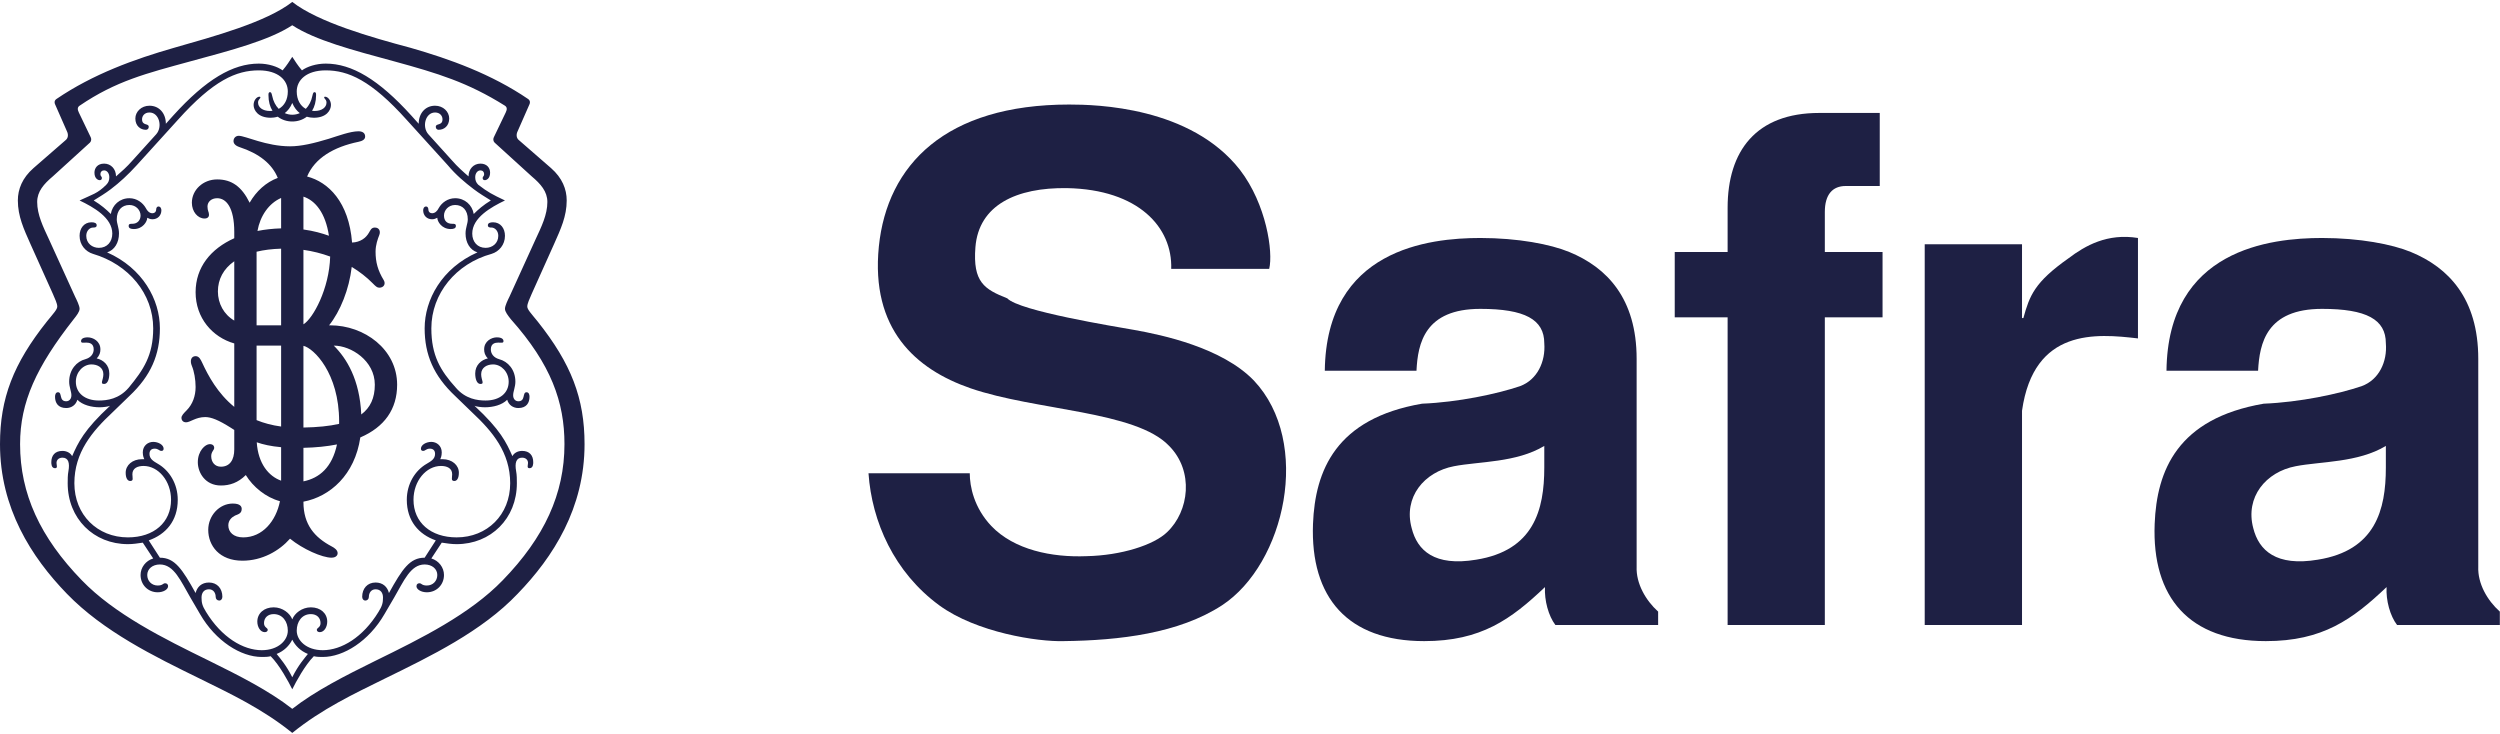
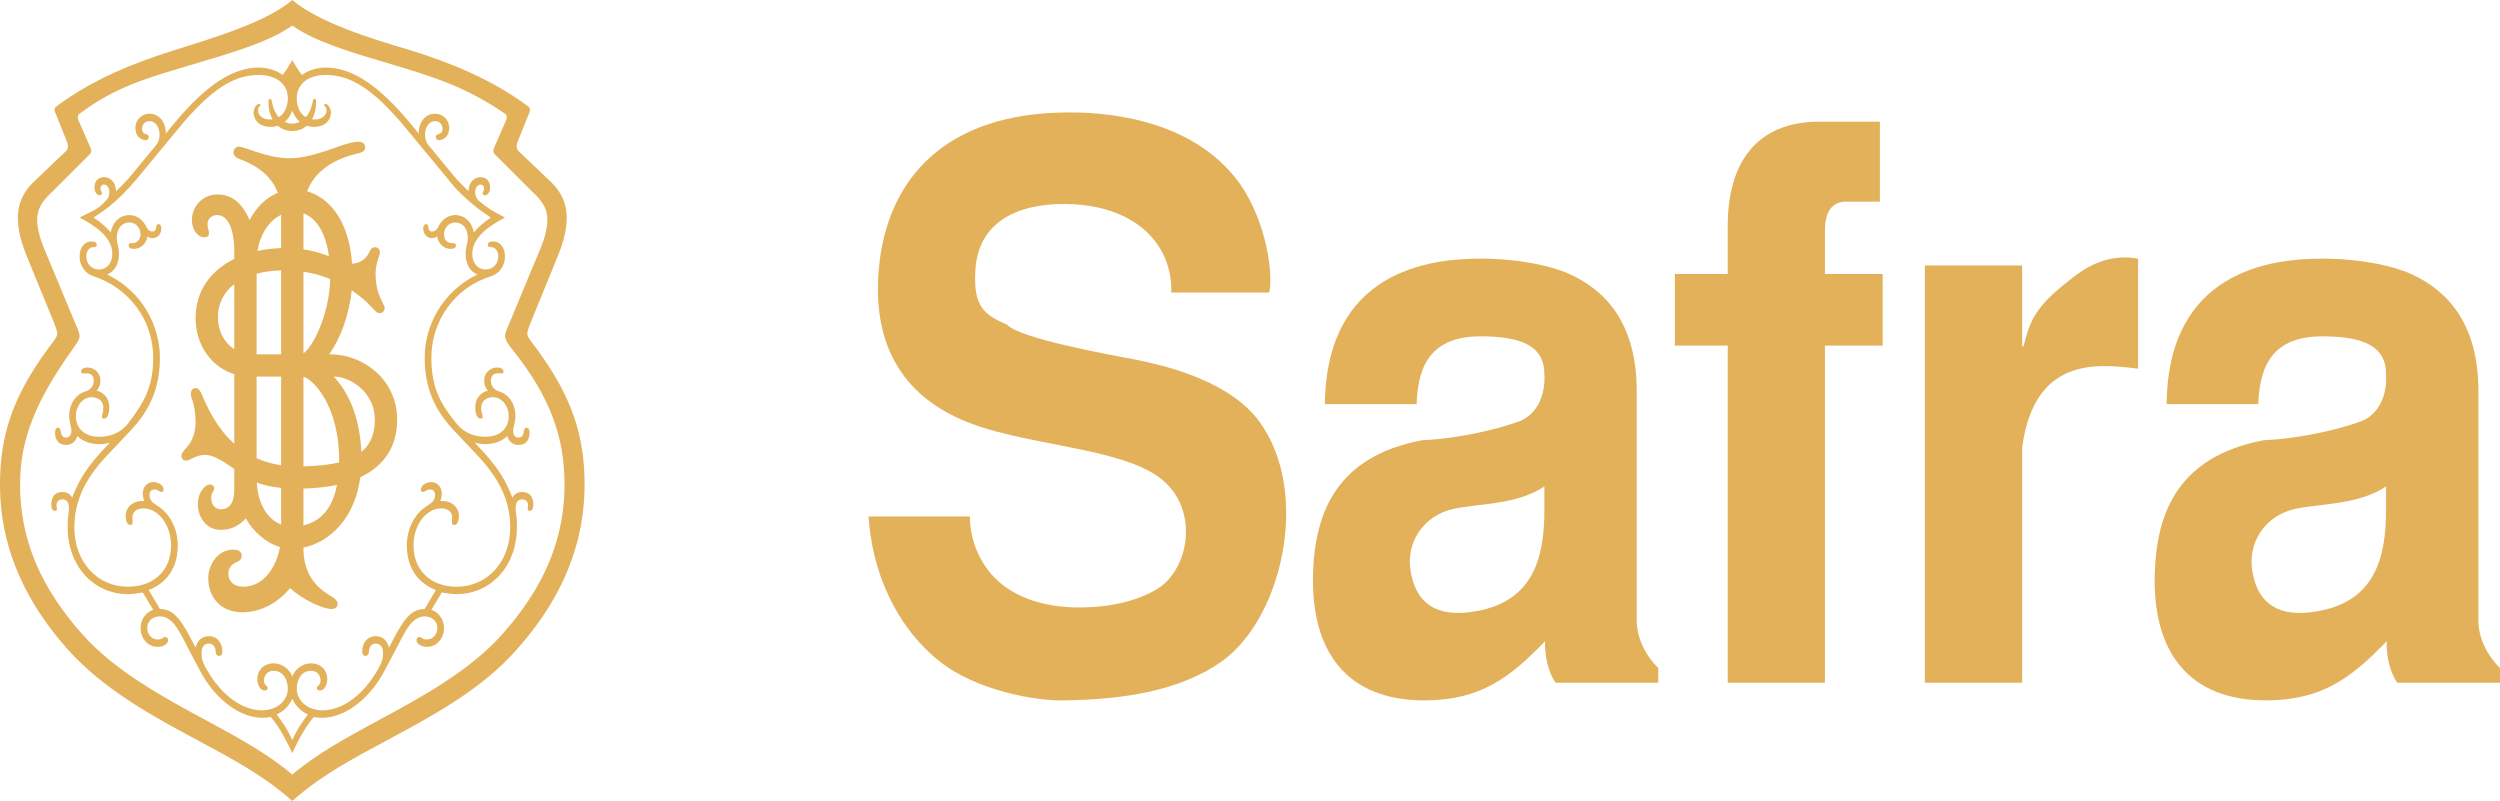
- <svg xmlns="http://www.w3.org/2000/svg" width="150px" height="44px" viewBox="0 0 150 44" version="1.1">
-   <g id="Desk" stroke="none" stroke-width="1" fill="none" fill-rule="evenodd">
-     <g id="Home-Safra" transform="translate(-130, -49)" fill="#1E2044">
-       <g id="01.HEADER">
-         <g id="HEADER" transform="translate(0, 45)">
-           <g id="LOGO" transform="translate(130, 4)">
-             <path d="M70.273,16.134 C70.354,13.643 68.316,11.37 64.02,11.287 C60.983,11.243 58.727,12.301 58.525,14.828 C58.359,16.937 59.067,17.356 60.437,17.901 C61.149,18.664 66.901,19.591 68.059,19.797 C69.729,20.095 73.32,20.852 75.231,22.831 C78.733,26.541 77.11,33.832 73.32,36.319 C70.728,38.004 67.191,38.426 63.815,38.467 C62.274,38.512 58.604,37.961 56.354,36.319 C53.647,34.335 52.311,31.301 52.11,28.397 L58.186,28.397 C58.186,29.195 58.44,30.46 59.478,31.559 C60.85,32.994 63.11,33.455 65.19,33.37 C67.276,33.328 69.23,32.699 70.023,31.932 C71.355,30.674 71.648,28.267 70.147,26.754 C68.143,24.646 62.148,24.646 58.233,23.297 C54.935,22.157 52.233,19.752 52.731,14.787 C53.231,9.895 56.727,6.272 64.15,6.272 C65.77,6.272 71.438,6.399 74.399,10.194 C75.983,12.255 76.399,15.121 76.152,16.134 L70.273,16.134 Z" id="Fill-1" />
-             <path d="M92.657,26.755 C90.989,27.764 88.745,27.683 87.24,27.973 C85.451,28.314 84.193,29.829 84.7,31.686 C85.034,33.03 86.069,34.001 88.572,33.581 C92.029,33.03 92.657,30.588 92.657,28.057 L92.657,26.755 Z M93.324,37.501 C92.908,36.954 92.657,36.026 92.699,35.225 C90.658,37.162 88.865,38.467 85.451,38.467 C80.863,38.467 78.613,35.858 78.78,31.432 C78.906,28.227 80.154,25.109 85.324,24.221 C87.487,24.135 89.819,23.635 91.199,23.171 C92.237,22.788 92.741,21.696 92.657,20.597 C92.657,19.167 91.486,18.532 88.82,18.532 C85.486,18.532 85.068,20.597 84.989,22.245 L79.488,22.245 C79.575,14.954 85.74,14.279 88.82,14.279 C91.074,14.279 93.031,14.654 94.159,15.121 C96.41,16.047 98.198,17.901 98.198,21.529 L98.198,34.001 C98.158,35.013 98.744,36.026 99.488,36.696 L99.488,37.501 L93.324,37.501 Z" id="Fill-3" />
-             <path d="M100.484,15.121 L103.657,15.121 L103.657,12.465 C103.657,9.055 105.367,6.777 109.156,6.777 L112.785,6.777 L112.785,11.16 L110.745,11.16 C109.953,11.16 109.49,11.669 109.49,12.717 L109.49,15.121 L112.953,15.121 L112.953,19.039 L109.49,19.039 L109.49,37.501 L103.657,37.501 L103.657,19.039 L100.484,19.039 L100.484,15.121 Z" id="Fill-5" />
-             <path d="M115.483,14.654 L121.321,14.654 L121.321,19.085 L121.402,19.085 C121.776,17.735 122.068,16.937 124.11,15.498 C125.111,14.738 126.446,13.98 128.278,14.279 L128.278,20.305 C125.781,20.012 122.027,19.675 121.321,24.646 L121.321,37.501 L115.483,37.501 L115.483,14.654 Z" id="Fill-7" />
-             <path d="M143.151,26.755 C141.484,27.764 139.234,27.683 137.741,27.973 C135.949,28.314 134.701,29.829 135.195,31.686 C135.53,33.03 136.576,34.001 139.069,33.581 C142.529,33.03 143.151,30.588 143.151,28.057 L143.151,26.755 Z M143.825,37.501 C143.405,36.954 143.151,36.026 143.195,35.225 C141.152,37.162 139.364,38.467 135.949,38.467 C131.361,38.467 129.106,35.858 129.28,31.432 C129.404,28.227 130.649,25.109 135.823,24.221 C137.989,24.135 140.323,23.635 141.695,23.171 C142.746,22.788 143.243,21.696 143.151,20.597 C143.151,19.167 141.988,18.532 139.322,18.532 C135.985,18.532 135.572,20.597 135.485,22.245 L129.989,22.245 C130.068,14.954 136.233,14.279 139.322,14.279 C141.572,14.279 143.53,14.654 144.657,15.121 C146.901,16.047 148.696,17.901 148.696,21.529 L148.696,34.001 C148.655,35.013 149.238,36.026 149.99,36.696 L149.99,37.501 L143.825,37.501 Z" id="Fill-9" />
-             <path d="M21.676,24.868 C21.582,22.772 20.799,21.502 20.026,20.737 L20.035,20.737 C21.061,20.737 22.489,21.639 22.489,23.083 C22.489,23.88 22.22,24.461 21.676,24.868 L21.676,24.868 Z M18.206,28.882 L18.206,26.87 C18.947,26.853 19.619,26.785 20.219,26.666 C19.929,28.035 19.174,28.684 18.206,28.882 L18.206,28.882 Z M15.405,26.537 C15.783,26.67 16.253,26.777 16.867,26.832 L16.867,28.84 C16.128,28.577 15.489,27.827 15.405,26.537 L15.405,26.537 Z M15.395,20.737 L16.867,20.737 L16.867,25.592 C16.318,25.519 15.829,25.385 15.395,25.208 L15.395,20.737 Z M13.074,17.488 C13.074,16.76 13.405,16.13 14.056,15.675 L14.056,19.234 C13.433,18.873 13.074,18.211 13.074,17.488 L13.074,17.488 Z M16.867,11.878 L16.867,13.702 C16.374,13.716 15.898,13.769 15.448,13.858 C15.61,12.951 16.131,12.198 16.867,11.878 L16.867,11.878 Z M19.736,14.145 C19.325,14 18.826,13.853 18.206,13.769 L18.206,11.798 C18.923,12.034 19.529,12.775 19.736,14.145 L19.736,14.145 Z M18.206,19.459 L18.206,14.991 C18.765,15.069 19.303,15.207 19.81,15.393 C19.758,17.324 18.782,19.115 18.206,19.459 L18.206,19.459 Z M15.395,15.103 C15.826,14.999 16.317,14.935 16.867,14.92 L16.867,19.519 L15.395,19.519 L15.395,15.103 Z M20.346,25.432 C19.757,25.567 19.044,25.637 18.206,25.652 L18.206,20.749 C18.818,20.891 20.348,22.379 20.348,25.294 C20.348,25.341 20.347,25.386 20.346,25.432 L20.346,25.432 Z M19.812,19.519 L19.745,19.519 C20.415,18.683 20.949,17.359 21.104,16.014 C21.575,16.299 21.997,16.629 22.356,16.992 C22.534,17.172 22.623,17.262 22.757,17.262 C23.025,17.262 23.159,17.037 23.025,16.811 C22.668,16.225 22.534,15.728 22.534,15.097 C22.534,14.69 22.668,14.33 22.757,14.104 C22.846,13.878 22.757,13.653 22.489,13.653 C22.266,13.653 22.222,13.833 22.132,13.969 C21.961,14.272 21.625,14.533 21.124,14.553 C20.932,12.115 19.699,10.921 18.427,10.591 C18.884,9.492 20.015,8.818 21.508,8.509 C21.731,8.464 21.909,8.373 21.909,8.193 C21.909,7.967 21.731,7.877 21.508,7.877 C21.017,7.877 20.303,8.148 19.723,8.328 C18.83,8.599 18.072,8.779 17.402,8.779 C15.975,8.779 14.725,8.148 14.324,8.148 C14.145,8.148 14.011,8.283 14.011,8.464 C14.011,8.599 14.101,8.734 14.368,8.825 C15.554,9.214 16.326,9.836 16.666,10.674 C15.962,10.935 15.377,11.468 14.978,12.163 C14.503,11.195 13.901,10.765 13.03,10.765 C12.182,10.765 11.512,11.396 11.512,12.164 C11.512,12.705 11.869,13.111 12.271,13.111 C12.449,13.111 12.539,13.021 12.539,12.886 C12.539,12.705 12.449,12.66 12.449,12.389 C12.449,12.119 12.673,11.893 13.03,11.893 C13.565,11.893 14.056,12.434 14.056,13.923 L14.056,14.294 C12.652,14.923 11.736,16.031 11.736,17.533 C11.736,19.077 12.742,20.231 14.056,20.606 L14.056,24.413 C13.055,23.598 12.494,22.545 12.137,21.775 C12.048,21.594 11.959,21.369 11.736,21.369 C11.468,21.369 11.379,21.639 11.512,21.955 C11.646,22.271 11.736,22.767 11.736,23.219 C11.736,23.76 11.557,24.257 11.2,24.618 C11.022,24.798 10.888,24.933 10.888,25.069 C10.888,25.249 11.022,25.34 11.155,25.34 C11.423,25.34 11.736,25.024 12.316,25.024 C12.673,25.024 13.119,25.204 13.833,25.655 C13.908,25.7 13.981,25.748 14.056,25.797 L14.056,26.332 L14.056,26.964 C14.056,27.596 13.788,28.002 13.253,28.002 C12.896,28.002 12.673,27.731 12.673,27.37 C12.673,27.099 12.851,27.009 12.851,26.874 C12.851,26.738 12.762,26.648 12.583,26.648 C12.316,26.648 11.869,27.054 11.869,27.731 C11.869,28.363 12.316,29.13 13.253,29.13 C13.783,29.13 14.282,28.967 14.748,28.503 C15.181,29.209 15.939,29.84 16.797,30.072 C16.562,31.264 15.749,32.243 14.591,32.243 C14.011,32.243 13.699,31.927 13.699,31.521 C13.699,31.205 13.922,31.025 14.101,30.935 C14.324,30.844 14.502,30.799 14.502,30.529 C14.502,30.393 14.413,30.213 13.967,30.213 C13.163,30.213 12.494,30.935 12.494,31.792 C12.494,32.74 13.163,33.642 14.547,33.642 C15.726,33.642 16.752,33.057 17.401,32.32 C18.164,32.944 19.327,33.462 19.901,33.462 C20.08,33.462 20.258,33.371 20.258,33.191 C20.258,33.01 20.08,32.875 19.901,32.785 C18.875,32.243 18.206,31.476 18.206,30.123 L18.206,30.1 C19.799,29.8 21.289,28.494 21.619,26.246 C23.069,25.623 23.828,24.549 23.828,23.083 C23.828,20.963 21.865,19.519 19.812,19.519 L19.812,19.519 Z M27.398,32.243 C25.836,32.243 24.81,31.341 24.81,29.987 C24.81,28.859 25.568,27.957 26.461,27.957 C26.818,27.957 27.13,28.092 27.13,28.453 C27.13,28.679 27.041,28.859 27.264,28.859 C27.398,28.859 27.532,28.724 27.532,28.363 C27.532,27.912 27.13,27.551 26.55,27.551 L26.416,27.551 C26.505,27.37 26.505,27.189 26.505,27.144 C26.505,26.738 26.193,26.513 25.881,26.513 C25.568,26.513 25.256,26.693 25.256,26.919 C25.256,27.009 25.301,27.054 25.39,27.054 C25.524,27.054 25.568,26.919 25.791,26.919 C25.97,26.919 26.104,27.009 26.104,27.235 C26.104,27.551 25.836,27.686 25.613,27.821 C24.899,28.227 24.408,29.04 24.408,29.987 C24.408,31.251 25.122,32.063 26.148,32.424 L25.479,33.462 C24.587,33.462 24.14,34.138 23.337,35.582 C23.248,35.221 22.98,34.951 22.534,34.951 C22.043,34.951 21.731,35.312 21.731,35.808 C21.731,35.943 21.82,36.034 21.909,36.034 C22.043,36.034 22.132,35.943 22.132,35.808 C22.132,35.582 22.266,35.357 22.534,35.357 C22.846,35.357 22.98,35.582 22.98,35.853 C22.98,36.169 22.936,36.349 22.712,36.71 C21.775,38.245 20.481,39.012 19.366,39.012 C18.384,39.012 17.804,38.425 17.804,37.839 C17.804,37.297 18.117,36.846 18.652,36.846 C19.009,36.846 19.232,37.071 19.232,37.387 C19.232,37.658 19.009,37.658 19.009,37.793 C19.009,37.884 19.098,37.929 19.187,37.929 C19.455,37.929 19.634,37.613 19.634,37.297 C19.634,36.801 19.232,36.44 18.652,36.44 C18.117,36.44 17.67,36.801 17.536,37.162 C17.402,36.801 16.956,36.44 16.421,36.44 C15.841,36.44 15.439,36.801 15.439,37.297 C15.439,37.613 15.618,37.929 15.885,37.929 C15.975,37.929 16.064,37.884 16.064,37.793 C16.064,37.658 15.841,37.658 15.841,37.387 C15.841,37.071 16.064,36.846 16.421,36.846 C16.956,36.846 17.269,37.297 17.269,37.839 C17.269,38.425 16.689,39.012 15.707,39.012 C14.591,39.012 13.297,38.245 12.36,36.71 C12.137,36.349 12.092,36.169 12.092,35.853 C12.092,35.582 12.226,35.357 12.539,35.357 C12.807,35.357 12.94,35.582 12.94,35.808 C12.94,35.943 13.03,36.034 13.163,36.034 C13.253,36.034 13.342,35.943 13.342,35.808 C13.342,35.312 13.03,34.951 12.539,34.951 C12.092,34.951 11.825,35.221 11.736,35.582 C10.932,34.138 10.486,33.462 9.594,33.462 L8.924,32.424 C9.951,32.063 10.665,31.251 10.665,29.987 C10.665,29.04 10.174,28.227 9.46,27.821 C9.237,27.686 8.969,27.551 8.969,27.235 C8.969,27.009 9.103,26.919 9.281,26.919 C9.504,26.919 9.549,27.054 9.683,27.054 C9.772,27.054 9.817,27.009 9.817,26.919 C9.817,26.693 9.504,26.513 9.192,26.513 C8.88,26.513 8.567,26.738 8.567,27.144 C8.567,27.189 8.567,27.37 8.657,27.551 L8.523,27.551 C7.943,27.551 7.541,27.912 7.541,28.363 C7.541,28.724 7.675,28.859 7.809,28.859 C8.032,28.859 7.943,28.679 7.943,28.453 C7.943,28.092 8.255,27.957 8.612,27.957 C9.504,27.957 10.263,28.859 10.263,29.987 C10.263,31.341 9.237,32.243 7.675,32.243 C5.845,32.243 4.462,30.89 4.462,28.994 C4.462,27.144 5.533,25.881 6.738,24.753 L7.764,23.76 C9.058,22.542 9.594,21.278 9.594,19.699 C9.594,17.984 8.567,16.089 6.426,15.142 C6.872,15.006 7.139,14.555 7.139,14.014 C7.139,13.653 7.006,13.427 7.006,13.156 C7.006,12.615 7.318,12.299 7.764,12.299 C8.166,12.299 8.434,12.615 8.434,12.931 C8.434,13.201 8.255,13.427 7.943,13.427 C7.809,13.427 7.72,13.427 7.72,13.562 C7.72,13.698 7.853,13.743 8.032,13.743 C8.567,13.743 8.835,13.292 8.835,13.066 C8.924,13.111 9.014,13.156 9.147,13.156 C9.46,13.156 9.683,12.931 9.683,12.615 C9.683,12.525 9.638,12.389 9.504,12.389 C9.415,12.389 9.371,12.479 9.371,12.57 C9.371,12.705 9.281,12.795 9.147,12.795 C8.969,12.795 8.835,12.66 8.746,12.479 C8.567,12.164 8.21,11.893 7.764,11.893 C7.184,11.893 6.738,12.299 6.649,12.84 C6.381,12.57 6.069,12.299 5.622,12.028 C5.979,11.803 6.292,11.622 6.649,11.351 C7.184,10.945 7.675,10.494 8.21,9.907 L10.665,7.2 C12.807,4.809 14.19,4.222 15.528,4.222 C16.689,4.222 17.269,4.809 17.269,5.485 C17.269,5.982 17.058,6.35 16.723,6.532 C16.534,6.337 16.394,6.071 16.332,5.756 C16.287,5.531 16.242,5.531 16.198,5.531 C16.108,5.531 16.108,5.621 16.108,5.711 C16.108,6.097 16.199,6.408 16.349,6.649 C16.3,6.655 16.249,6.659 16.198,6.659 C15.751,6.659 15.484,6.433 15.484,6.162 C15.484,6.117 15.484,6.027 15.573,5.937 C15.662,5.846 15.618,5.801 15.573,5.801 C15.395,5.801 15.216,6.027 15.216,6.298 C15.216,6.614 15.484,7.065 16.242,7.065 C16.355,7.065 16.504,7.05 16.664,7.002 C16.916,7.196 17.226,7.29 17.536,7.29 C17.847,7.29 18.157,7.196 18.409,7.002 C18.569,7.05 18.718,7.065 18.83,7.065 C19.589,7.065 19.857,6.614 19.857,6.298 C19.857,6.027 19.678,5.801 19.5,5.801 C19.455,5.801 19.41,5.846 19.5,5.937 C19.589,6.027 19.589,6.117 19.589,6.162 C19.589,6.433 19.321,6.659 18.875,6.659 C18.823,6.659 18.773,6.655 18.724,6.649 C18.873,6.408 18.964,6.097 18.964,5.711 C18.964,5.621 18.964,5.531 18.875,5.531 C18.83,5.531 18.786,5.531 18.741,5.756 C18.679,6.071 18.539,6.337 18.349,6.532 C18.015,6.35 17.804,5.982 17.804,5.485 C17.804,4.809 18.384,4.222 19.544,4.222 C20.883,4.222 22.266,4.809 24.408,7.2 L26.862,9.907 C27.353,10.494 27.889,10.945 28.424,11.351 C28.781,11.622 29.093,11.803 29.45,12.028 C29.004,12.299 28.692,12.57 28.424,12.84 C28.335,12.299 27.889,11.893 27.309,11.893 C26.862,11.893 26.505,12.164 26.327,12.479 C26.238,12.66 26.104,12.795 25.925,12.795 C25.791,12.795 25.702,12.705 25.702,12.57 C25.702,12.479 25.658,12.389 25.568,12.389 C25.434,12.389 25.39,12.525 25.39,12.615 C25.39,12.931 25.613,13.156 25.925,13.156 C26.059,13.156 26.148,13.111 26.238,13.066 C26.238,13.292 26.505,13.743 27.041,13.743 C27.219,13.743 27.353,13.698 27.353,13.562 C27.353,13.427 27.264,13.427 27.13,13.427 C26.818,13.427 26.639,13.247 26.639,12.931 C26.639,12.615 26.907,12.299 27.309,12.299 C27.755,12.299 28.067,12.615 28.067,13.156 C28.067,13.427 27.933,13.653 27.933,14.014 C27.933,14.555 28.201,15.006 28.647,15.142 C26.505,16.089 25.479,17.984 25.479,19.699 C25.479,21.278 26.015,22.542 27.309,23.76 L28.335,24.753 C29.54,25.881 30.611,27.144 30.611,28.994 C30.611,30.89 29.227,32.243 27.398,32.243 L27.398,32.243 Z M17.536,40.636 C17.179,39.914 16.778,39.463 16.599,39.237 C17.046,39.057 17.358,38.741 17.536,38.38 C17.715,38.741 18.027,39.057 18.473,39.237 C18.295,39.463 17.893,39.914 17.536,40.636 L17.536,40.636 Z M17.988,6.787 C17.848,6.85 17.695,6.884 17.536,6.884 C17.377,6.884 17.225,6.85 17.085,6.787 C17.259,6.654 17.421,6.459 17.536,6.177 C17.652,6.459 17.813,6.654 17.988,6.787 L17.988,6.787 Z M31.325,27.054 C31.057,27.054 30.834,27.189 30.744,27.37 C30.387,26.558 30.03,25.791 28.469,24.347 C28.558,24.392 28.87,24.437 29.093,24.437 C29.584,24.437 30.12,24.302 30.432,23.986 C30.521,24.302 30.789,24.482 31.101,24.482 C31.592,24.482 31.771,24.166 31.771,23.805 C31.771,23.67 31.726,23.535 31.592,23.535 C31.325,23.535 31.548,24.076 31.101,24.076 C30.923,24.076 30.789,23.941 30.789,23.715 C30.789,23.489 30.923,23.219 30.923,22.903 C30.923,22.181 30.477,21.684 29.941,21.549 C29.629,21.459 29.45,21.233 29.45,20.963 C29.45,20.602 29.718,20.556 29.897,20.556 C30.075,20.556 30.209,20.602 30.209,20.466 C30.209,20.331 30.075,20.241 29.807,20.241 C29.495,20.241 29.049,20.466 29.049,20.963 C29.049,21.143 29.093,21.324 29.272,21.504 C28.87,21.594 28.513,21.91 28.513,22.407 C28.513,22.722 28.603,23.038 28.826,23.038 C29.093,23.038 28.87,22.813 28.87,22.452 C28.87,22.046 29.227,21.865 29.584,21.865 C30.075,21.865 30.521,22.316 30.521,22.903 C30.521,23.58 29.986,24.031 29.138,24.031 C28.647,24.031 27.933,23.941 27.353,23.264 C26.416,22.226 25.881,21.324 25.881,19.699 C25.881,17.624 27.353,15.819 29.495,15.232 C29.941,15.097 30.298,14.69 30.298,14.149 C30.298,13.698 30.03,13.337 29.584,13.337 C29.406,13.337 29.272,13.382 29.272,13.517 C29.272,13.653 29.406,13.653 29.495,13.653 C29.674,13.653 29.897,13.833 29.897,14.149 C29.897,14.6 29.54,14.871 29.138,14.871 C28.647,14.871 28.335,14.51 28.335,14.014 C28.335,13.066 29.45,12.434 30.298,12.028 C29.54,11.667 29.272,11.532 28.692,11.081 C28.558,10.945 28.513,10.81 28.513,10.629 C28.513,10.404 28.647,10.223 28.826,10.223 C28.96,10.223 29.049,10.314 29.049,10.449 C29.049,10.584 28.96,10.584 28.96,10.675 C28.96,10.765 29.004,10.81 29.093,10.81 C29.183,10.81 29.406,10.72 29.406,10.359 C29.406,10.088 29.227,9.817 28.826,9.817 C28.424,9.817 28.112,10.133 28.112,10.584 C27.799,10.314 27.442,9.998 27.13,9.637 L25.702,8.057 C25.301,7.606 25.524,6.749 26.104,6.749 C26.416,6.749 26.55,6.974 26.55,7.155 C26.55,7.561 26.148,7.381 26.148,7.606 C26.148,7.696 26.193,7.787 26.327,7.787 C26.639,7.787 26.952,7.561 26.952,7.11 C26.952,6.704 26.595,6.343 26.104,6.343 C25.524,6.343 25.122,6.794 25.122,7.426 L24.676,6.929 C22.712,4.763 21.106,3.816 19.544,3.816 C18.964,3.816 18.429,3.996 18.117,4.222 C17.849,3.906 17.715,3.681 17.536,3.41 C17.358,3.681 17.224,3.906 16.956,4.222 C16.644,3.996 16.108,3.816 15.528,3.816 C13.967,3.816 12.36,4.763 10.397,6.929 L9.951,7.426 C9.951,6.794 9.549,6.343 8.969,6.343 C8.478,6.343 8.121,6.704 8.121,7.11 C8.121,7.561 8.434,7.787 8.746,7.787 C8.88,7.787 8.924,7.696 8.924,7.606 C8.924,7.381 8.523,7.561 8.523,7.155 C8.523,6.974 8.657,6.749 8.969,6.749 C9.549,6.749 9.772,7.606 9.371,8.057 L7.943,9.637 C7.63,9.998 7.273,10.314 6.961,10.584 C6.961,10.133 6.649,9.817 6.247,9.817 C5.845,9.817 5.667,10.088 5.667,10.359 C5.667,10.72 5.89,10.81 5.979,10.81 C6.069,10.81 6.113,10.765 6.113,10.675 C6.113,10.584 6.024,10.584 6.024,10.449 C6.024,10.314 6.113,10.223 6.247,10.223 C6.426,10.223 6.559,10.404 6.559,10.629 C6.559,10.81 6.515,10.945 6.381,11.081 C5.845,11.622 5.533,11.667 4.775,12.028 C5.622,12.434 6.738,13.066 6.738,14.014 C6.738,14.51 6.426,14.871 5.935,14.871 C5.533,14.871 5.176,14.6 5.176,14.149 C5.176,13.833 5.399,13.653 5.578,13.653 C5.667,13.653 5.801,13.653 5.801,13.517 C5.801,13.382 5.667,13.337 5.488,13.337 C5.042,13.337 4.775,13.698 4.775,14.149 C4.775,14.69 5.131,15.097 5.578,15.232 C7.72,15.864 9.192,17.624 9.192,19.699 C9.192,21.324 8.612,22.181 7.72,23.264 C7.139,23.941 6.426,24.031 5.935,24.031 C5.087,24.031 4.551,23.58 4.551,22.903 C4.551,22.316 4.998,21.865 5.488,21.865 C5.845,21.865 6.202,22.046 6.202,22.452 C6.202,22.813 5.979,23.038 6.247,23.038 C6.47,23.038 6.559,22.722 6.559,22.407 C6.559,21.91 6.202,21.594 5.801,21.504 C5.979,21.324 6.024,21.143 6.024,20.963 C6.024,20.466 5.578,20.241 5.265,20.241 C4.998,20.241 4.864,20.331 4.864,20.466 C4.864,20.602 4.998,20.556 5.176,20.556 C5.355,20.556 5.622,20.602 5.622,20.963 C5.622,21.233 5.444,21.459 5.131,21.549 C4.596,21.684 4.15,22.181 4.15,22.903 C4.15,23.219 4.284,23.489 4.284,23.715 C4.284,23.941 4.15,24.076 3.971,24.076 C3.525,24.076 3.748,23.535 3.481,23.535 C3.347,23.535 3.302,23.67 3.302,23.805 C3.302,24.166 3.481,24.482 3.971,24.482 C4.284,24.482 4.551,24.302 4.641,23.986 C4.953,24.302 5.488,24.437 5.979,24.437 C6.202,24.437 6.515,24.392 6.604,24.347 C5.042,25.791 4.685,26.558 4.328,27.37 C4.239,27.189 4.016,27.054 3.748,27.054 C3.302,27.054 3.079,27.325 3.079,27.731 C3.079,27.821 3.079,28.092 3.302,28.092 C3.481,28.092 3.391,27.912 3.391,27.776 C3.391,27.596 3.525,27.46 3.748,27.46 C4.105,27.46 4.194,27.776 4.105,28.272 C4.061,28.498 4.061,28.769 4.061,28.994 C4.061,31.115 5.622,32.649 7.675,32.649 C7.987,32.649 8.255,32.604 8.567,32.559 L9.192,33.507 C8.746,33.642 8.434,34.048 8.434,34.499 C8.434,35.086 8.88,35.537 9.46,35.537 C9.817,35.537 10.085,35.357 10.085,35.176 C10.085,35.041 9.995,34.996 9.906,34.996 C9.772,34.996 9.772,35.131 9.46,35.131 C9.103,35.131 8.835,34.86 8.835,34.499 C8.835,34.138 9.147,33.868 9.594,33.868 C10.441,33.868 10.843,34.86 11.423,35.853 L12.003,36.846 C12.94,38.47 14.457,39.418 15.707,39.418 C15.885,39.418 16.064,39.418 16.242,39.373 C16.778,39.914 17.313,40.907 17.536,41.358 C17.759,40.907 18.295,39.914 18.83,39.373 C19.009,39.418 19.187,39.418 19.366,39.418 C20.615,39.418 22.132,38.47 23.069,36.846 L23.65,35.853 C24.23,34.86 24.631,33.868 25.479,33.868 C25.925,33.868 26.238,34.138 26.238,34.499 C26.238,34.86 25.97,35.131 25.613,35.131 C25.301,35.131 25.301,34.996 25.167,34.996 C25.077,34.996 24.988,35.041 24.988,35.176 C24.988,35.357 25.256,35.537 25.613,35.537 C26.193,35.537 26.639,35.086 26.639,34.499 C26.639,34.048 26.327,33.642 25.881,33.507 L26.505,32.559 C26.818,32.604 27.085,32.649 27.398,32.649 C29.45,32.649 31.012,31.115 31.012,28.994 C31.012,28.769 31.012,28.498 30.968,28.272 C30.878,27.776 30.968,27.46 31.325,27.46 C31.548,27.46 31.681,27.596 31.681,27.776 C31.681,27.912 31.592,28.092 31.771,28.092 C31.994,28.092 31.994,27.821 31.994,27.731 C31.994,27.325 31.771,27.054 31.325,27.054 L31.325,27.054 Z M30.164,34.815 C28.201,36.846 25.301,38.29 22.534,39.643 C20.705,40.546 18.92,41.448 17.536,42.531 C16.153,41.448 14.368,40.546 12.539,39.643 C9.772,38.29 6.872,36.846 4.908,34.815 C2.41,32.243 1.205,29.626 1.205,26.648 C1.205,24.121 2.187,22 4.418,19.158 C4.596,18.932 4.775,18.707 4.775,18.526 C4.775,18.345 4.596,17.984 4.507,17.804 L2.945,14.375 C2.588,13.607 2.231,12.886 2.231,12.119 C2.231,11.487 2.633,11.036 3.168,10.584 L5.399,8.554 C5.488,8.464 5.488,8.328 5.444,8.238 L4.73,6.749 C4.641,6.568 4.641,6.433 4.775,6.343 C6.961,4.854 8.791,4.402 11.423,3.681 C13.922,3.004 16.153,2.417 17.536,1.515 C18.92,2.417 21.151,3.004 23.65,3.681 C26.282,4.402 28.067,4.944 30.298,6.343 C30.432,6.433 30.432,6.568 30.343,6.749 L29.629,8.238 C29.584,8.328 29.584,8.464 29.674,8.554 L31.905,10.584 C32.44,11.036 32.842,11.487 32.842,12.119 C32.842,12.886 32.485,13.607 32.128,14.375 L30.566,17.804 C30.477,17.984 30.298,18.345 30.298,18.526 C30.298,18.707 30.477,18.932 30.655,19.158 C33.065,21.865 33.868,24.121 33.868,26.648 C33.868,29.626 32.663,32.243 30.164,34.815 L30.164,34.815 Z M32.262,19.293 C31.86,18.797 31.637,18.571 31.637,18.391 C31.637,18.21 31.771,17.939 31.905,17.624 L33.243,14.645 C33.645,13.743 34.002,12.976 34.002,12.028 C34.002,11.351 33.734,10.675 33.065,10.088 L31.146,8.418 C30.968,8.283 30.968,8.057 31.057,7.877 L31.771,6.253 C31.815,6.162 31.815,6.027 31.681,5.937 C29.495,4.448 26.996,3.545 24.631,2.868 C22.266,2.237 19.098,1.334 17.536,0.116 C15.975,1.334 12.807,2.191 10.441,2.868 C8.077,3.545 5.578,4.448 3.391,5.937 C3.257,6.027 3.257,6.162 3.302,6.253 L4.016,7.877 C4.105,8.057 4.105,8.283 3.927,8.418 L2.008,10.088 C1.339,10.675 1.071,11.351 1.071,12.028 C1.071,12.976 1.428,13.743 1.829,14.645 L3.168,17.624 C3.302,17.939 3.436,18.21 3.436,18.391 C3.436,18.571 3.213,18.797 2.811,19.293 C0.803,21.82 -4.58015267e-05,23.895 -4.58015267e-05,26.648 C-4.58015267e-05,30.483 1.874,33.417 4.016,35.628 C6.202,37.884 9.237,39.373 12.003,40.726 C13.833,41.629 15.751,42.531 17.536,43.975 C19.321,42.531 21.24,41.629 23.069,40.726 C25.836,39.373 28.915,37.884 31.057,35.628 C33.199,33.417 35.073,30.483 35.073,26.648 C35.073,23.895 34.27,21.82 32.262,19.293 L32.262,19.293 Z" id="Fill-12" />
-           </g>
-         </g>
-       </g>
-     </g>
-   </g>
+ <svg xmlns="http://www.w3.org/2000/svg" width="103" height="33" viewBox="0 0 103 33" fill="none">
+   <path fill-rule="evenodd" clip-rule="evenodd" d="M48.257 12.052C48.313 10.178 46.913 8.468 43.963 8.405C41.877 8.372 40.328 9.168 40.19 11.07C40.076 12.656 40.562 12.971 41.503 13.381C41.992 13.956 45.942 14.654 46.737 14.808C47.884 15.033 50.35 15.602 51.662 17.091C54.067 19.882 52.952 25.369 50.35 27.24C48.57 28.508 46.141 28.825 43.823 28.856C42.764 28.89 40.244 28.475 38.699 27.24C36.84 25.747 35.923 23.464 35.784 21.279H39.957C39.957 21.88 40.131 22.831 40.844 23.658C41.786 24.738 43.338 25.084 44.767 25.02C46.199 24.989 47.541 24.516 48.085 23.939C49.001 22.992 49.202 21.181 48.171 20.043C46.795 18.457 42.678 18.457 39.989 17.442C37.725 16.584 35.869 14.774 36.211 11.039C36.554 7.358 38.955 4.632 44.053 4.632C45.165 4.632 49.057 4.728 51.091 7.583C52.179 9.134 52.464 11.29 52.294 12.052H48.257Z" fill="#E3B15A" />
+   <path fill-rule="evenodd" clip-rule="evenodd" d="M63.628 20.043C62.483 20.803 60.942 20.742 59.908 20.96C58.68 21.216 57.816 22.356 58.164 23.754C58.394 24.765 59.104 25.496 60.824 25.179C63.198 24.765 63.628 22.927 63.628 21.023V20.043ZM64.087 28.129C63.801 27.717 63.628 27.019 63.657 26.416C62.256 27.873 61.025 28.856 58.68 28.856C55.529 28.856 53.984 26.893 54.099 23.562C54.185 21.151 55.043 18.805 58.593 18.137C60.078 18.072 61.68 17.696 62.627 17.347C63.34 17.059 63.686 16.237 63.628 15.41C63.628 14.334 62.825 13.857 60.994 13.857C58.704 13.857 58.417 15.41 58.363 16.65H54.585C54.645 11.164 58.878 10.656 60.994 10.656C62.541 10.656 63.885 10.938 64.66 11.29C66.206 11.987 67.433 13.381 67.433 16.111V25.496C67.406 26.256 67.808 27.019 68.32 27.523V28.129H64.087Z" fill="#E3B15A" />
+   <path fill-rule="evenodd" clip-rule="evenodd" d="M69.004 11.29H71.183V9.291C71.183 6.726 72.356 5.012 74.959 5.012H77.451V8.309H76.05C75.506 8.309 75.188 8.693 75.188 9.481V11.29H77.566V14.238H75.188V28.129H71.183V14.238H69.004V11.29Z" fill="#E3B15A" />
+   <path fill-rule="evenodd" clip-rule="evenodd" d="M79.304 10.938H83.312V14.272H83.368C83.625 13.257 83.826 12.656 85.228 11.574C85.915 11.002 86.832 10.432 88.09 10.656V15.191C86.376 14.97 83.797 14.716 83.312 18.457V28.129H79.304V10.938Z" fill="#E3B15A" />
+   <path fill-rule="evenodd" clip-rule="evenodd" d="M98.304 20.043C97.159 20.803 95.613 20.742 94.588 20.96C93.357 21.216 92.501 22.356 92.84 23.754C93.07 24.765 93.788 25.496 95.5 25.179C97.876 24.765 98.304 22.927 98.304 21.023V20.043ZM98.766 28.129C98.478 27.717 98.304 27.019 98.333 26.416C96.93 27.873 95.703 28.856 93.357 28.856C90.207 28.856 88.659 26.893 88.778 23.562C88.863 21.151 89.718 18.805 93.271 18.137C94.758 18.072 96.362 17.696 97.304 17.347C98.025 17.059 98.366 16.237 98.304 15.41C98.304 14.334 97.505 13.857 95.674 13.857C93.382 13.857 93.099 15.41 93.039 16.65H89.265C89.319 11.164 93.552 10.656 95.674 10.656C97.219 10.656 98.563 10.938 99.338 11.29C100.879 11.987 102.111 13.381 102.111 16.111V25.496C102.083 26.256 102.483 27.019 103 27.523V28.129H98.766Z" fill="#E3B15A" />
+   <path fill-rule="evenodd" clip-rule="evenodd" d="M14.886 18.623C14.821 17.047 14.283 16.091 13.752 15.515H13.758C14.463 15.515 15.444 16.195 15.444 17.281C15.444 17.881 15.259 18.318 14.886 18.623ZM12.502 21.643V20.13C13.011 20.117 13.472 20.066 13.885 19.977C13.686 21.006 13.167 21.495 12.502 21.643ZM10.579 19.88C10.838 19.979 11.161 20.06 11.583 20.102V21.612C11.075 21.414 10.637 20.85 10.579 19.88ZM10.572 15.515H11.583V19.169C11.206 19.113 10.87 19.013 10.572 18.879V15.515ZM8.978 13.071C8.978 12.523 9.206 12.049 9.652 11.707V14.385C9.224 14.113 8.978 13.615 8.978 13.071ZM11.583 8.85V10.222C11.244 10.233 10.917 10.272 10.609 10.34C10.72 9.657 11.077 9.091 11.583 8.85ZM13.553 10.556C13.271 10.447 12.928 10.336 12.502 10.273V8.79C12.995 8.968 13.411 9.525 13.553 10.556ZM12.502 14.554V11.192C12.886 11.251 13.256 11.354 13.604 11.494C13.568 12.947 12.898 14.295 12.502 14.554ZM10.572 11.277C10.868 11.198 11.205 11.15 11.583 11.139V14.599H10.572V11.277ZM13.972 19.048C13.567 19.15 13.078 19.202 12.502 19.213V15.525C12.922 15.631 13.973 16.751 13.973 18.944C13.973 18.979 13.973 19.014 13.972 19.048ZM13.605 14.599H13.559C14.019 13.97 14.386 12.974 14.493 11.962C14.816 12.177 15.106 12.425 15.352 12.697C15.474 12.833 15.536 12.901 15.628 12.901C15.811 12.901 15.903 12.732 15.811 12.562C15.566 12.12 15.474 11.747 15.474 11.272C15.474 10.966 15.566 10.694 15.628 10.525C15.689 10.355 15.628 10.185 15.444 10.185C15.29 10.185 15.26 10.321 15.199 10.423C15.081 10.651 14.85 10.847 14.506 10.863C14.374 9.028 13.527 8.13 12.654 7.882C12.968 7.055 13.744 6.547 14.77 6.315C14.923 6.281 15.045 6.213 15.045 6.077C15.045 5.907 14.923 5.84 14.77 5.84C14.433 5.84 13.942 6.043 13.544 6.179C12.931 6.383 12.41 6.519 11.95 6.519C10.97 6.519 10.112 6.043 9.836 6.043C9.714 6.043 9.622 6.145 9.622 6.281C9.622 6.383 9.683 6.485 9.867 6.553C10.681 6.845 11.211 7.313 11.445 7.944C10.961 8.141 10.56 8.541 10.285 9.064C9.959 8.336 9.546 8.012 8.948 8.012C8.365 8.012 7.906 8.488 7.906 9.065C7.906 9.472 8.151 9.778 8.427 9.778C8.549 9.778 8.61 9.71 8.61 9.608C8.61 9.472 8.549 9.438 8.549 9.235C8.549 9.031 8.702 8.861 8.948 8.861C9.315 8.861 9.652 9.269 9.652 10.389V10.668C8.688 11.141 8.059 11.974 8.059 13.105C8.059 14.266 8.75 15.135 9.652 15.417V18.281C8.965 17.668 8.58 16.876 8.335 16.296C8.273 16.16 8.212 15.991 8.059 15.991C7.875 15.991 7.814 16.195 7.906 16.432C7.998 16.67 8.059 17.043 8.059 17.383C8.059 17.79 7.936 18.164 7.691 18.435C7.569 18.571 7.477 18.673 7.477 18.775C7.477 18.91 7.569 18.978 7.661 18.978C7.844 18.978 8.059 18.741 8.457 18.741C8.702 18.741 9.009 18.877 9.499 19.216C9.551 19.25 9.601 19.285 9.652 19.323V19.725V20.201C9.652 20.676 9.469 20.982 9.101 20.982C8.856 20.982 8.702 20.778 8.702 20.506C8.702 20.302 8.825 20.235 8.825 20.133C8.825 20.031 8.764 19.963 8.641 19.963C8.457 19.963 8.151 20.268 8.151 20.778C8.151 21.253 8.457 21.83 9.101 21.83C9.465 21.83 9.807 21.708 10.128 21.358C10.425 21.89 10.945 22.364 11.535 22.539C11.373 23.436 10.815 24.173 10.02 24.173C9.622 24.173 9.407 23.935 9.407 23.63C9.407 23.392 9.56 23.256 9.683 23.188C9.836 23.12 9.959 23.086 9.959 22.883C9.959 22.781 9.897 22.645 9.591 22.645C9.039 22.645 8.58 23.188 8.58 23.833C8.58 24.546 9.039 25.225 9.989 25.225C10.799 25.225 11.504 24.785 11.949 24.231C12.473 24.7 13.272 25.09 13.666 25.09C13.789 25.09 13.912 25.022 13.912 24.886C13.912 24.75 13.789 24.648 13.666 24.58C12.962 24.173 12.502 23.596 12.502 22.577V22.56C13.596 22.334 14.62 21.352 14.846 19.66C15.841 19.192 16.363 18.384 16.363 17.281C16.363 15.685 15.015 14.599 13.605 14.599ZM18.814 24.173C17.742 24.173 17.037 23.494 17.037 22.475C17.037 21.627 17.558 20.948 18.171 20.948C18.416 20.948 18.631 21.049 18.631 21.321C18.631 21.491 18.569 21.627 18.722 21.627C18.814 21.627 18.906 21.525 18.906 21.253C18.906 20.914 18.631 20.642 18.232 20.642H18.14C18.201 20.506 18.201 20.37 18.201 20.336C18.201 20.031 17.987 19.861 17.773 19.861C17.558 19.861 17.343 19.997 17.343 20.167C17.343 20.235 17.374 20.268 17.436 20.268C17.527 20.268 17.558 20.167 17.711 20.167C17.834 20.167 17.926 20.235 17.926 20.404C17.926 20.642 17.742 20.744 17.589 20.846C17.099 21.151 16.761 21.762 16.761 22.475C16.761 23.426 17.252 24.037 17.956 24.309L17.497 25.09C16.884 25.09 16.578 25.599 16.026 26.685C15.965 26.413 15.781 26.21 15.474 26.21C15.137 26.21 14.923 26.482 14.923 26.855C14.923 26.957 14.984 27.025 15.045 27.025C15.137 27.025 15.199 26.957 15.199 26.855C15.199 26.685 15.29 26.515 15.474 26.515C15.689 26.515 15.781 26.685 15.781 26.889C15.781 27.127 15.75 27.262 15.597 27.534C14.954 28.688 14.065 29.265 13.299 29.265C12.625 29.265 12.226 28.824 12.226 28.383C12.226 27.975 12.441 27.636 12.809 27.636C13.054 27.636 13.207 27.805 13.207 28.043C13.207 28.247 13.054 28.247 13.054 28.349C13.054 28.417 13.115 28.451 13.176 28.451C13.36 28.451 13.483 28.213 13.483 27.975C13.483 27.602 13.207 27.33 12.809 27.33C12.441 27.33 12.134 27.602 12.042 27.873C11.95 27.602 11.644 27.33 11.276 27.33C10.878 27.33 10.602 27.602 10.602 27.975C10.602 28.213 10.725 28.451 10.909 28.451C10.97 28.451 11.031 28.417 11.031 28.349C11.031 28.247 10.878 28.247 10.878 28.043C10.878 27.805 11.031 27.636 11.276 27.636C11.644 27.636 11.859 27.975 11.859 28.383C11.859 28.824 11.46 29.265 10.786 29.265C10.02 29.265 9.131 28.688 8.488 27.534C8.335 27.262 8.304 27.127 8.304 26.889C8.304 26.685 8.396 26.515 8.61 26.515C8.794 26.515 8.886 26.685 8.886 26.855C8.886 26.957 8.948 27.025 9.039 27.025C9.101 27.025 9.162 26.957 9.162 26.855C9.162 26.482 8.948 26.21 8.61 26.21C8.304 26.21 8.12 26.413 8.059 26.685C7.507 25.599 7.201 25.09 6.588 25.09L6.128 24.309C6.833 24.037 7.324 23.426 7.324 22.475C7.324 21.762 6.986 21.151 6.496 20.846C6.343 20.744 6.159 20.642 6.159 20.404C6.159 20.235 6.251 20.167 6.374 20.167C6.527 20.167 6.557 20.268 6.649 20.268C6.711 20.268 6.741 20.235 6.741 20.167C6.741 19.997 6.527 19.861 6.312 19.861C6.098 19.861 5.883 20.031 5.883 20.336C5.883 20.37 5.883 20.506 5.945 20.642H5.853C5.454 20.642 5.179 20.914 5.179 21.253C5.179 21.525 5.27 21.627 5.362 21.627C5.516 21.627 5.454 21.491 5.454 21.321C5.454 21.049 5.669 20.948 5.914 20.948C6.527 20.948 7.048 21.627 7.048 22.475C7.048 23.494 6.343 24.173 5.27 24.173C4.014 24.173 3.064 23.154 3.064 21.728C3.064 20.336 3.8 19.386 4.627 18.537L5.332 17.79C6.22 16.873 6.588 15.923 6.588 14.735C6.588 13.444 5.883 12.018 4.413 11.306C4.719 11.204 4.903 10.864 4.903 10.457C4.903 10.185 4.811 10.015 4.811 9.812C4.811 9.404 5.025 9.167 5.332 9.167C5.608 9.167 5.791 9.404 5.791 9.642C5.791 9.846 5.669 10.015 5.454 10.015C5.362 10.015 5.301 10.015 5.301 10.117C5.301 10.219 5.393 10.253 5.516 10.253C5.883 10.253 6.067 9.914 6.067 9.744C6.128 9.778 6.19 9.812 6.282 9.812C6.496 9.812 6.649 9.642 6.649 9.404C6.649 9.336 6.619 9.235 6.527 9.235C6.466 9.235 6.435 9.302 6.435 9.37C6.435 9.472 6.374 9.54 6.282 9.54C6.159 9.54 6.067 9.438 6.006 9.302C5.883 9.065 5.638 8.861 5.332 8.861C4.933 8.861 4.627 9.167 4.566 9.574C4.382 9.37 4.167 9.167 3.861 8.963C4.106 8.793 4.321 8.657 4.566 8.454C4.933 8.148 5.27 7.809 5.638 7.367L7.324 5.33C8.794 3.531 9.744 3.089 10.664 3.089C11.46 3.089 11.859 3.531 11.859 4.04C11.859 4.413 11.714 4.69 11.484 4.827C11.354 4.681 11.258 4.481 11.215 4.244C11.184 4.074 11.154 4.074 11.123 4.074C11.062 4.074 11.062 4.142 11.062 4.21C11.062 4.5 11.124 4.734 11.227 4.916C11.193 4.92 11.159 4.923 11.123 4.923C10.817 4.923 10.633 4.753 10.633 4.549C10.633 4.515 10.633 4.447 10.694 4.38C10.755 4.312 10.725 4.278 10.694 4.278C10.572 4.278 10.449 4.447 10.449 4.651C10.449 4.889 10.633 5.228 11.154 5.228C11.231 5.228 11.333 5.218 11.444 5.181C11.616 5.327 11.829 5.398 12.042 5.398C12.255 5.398 12.469 5.327 12.641 5.181C12.751 5.218 12.854 5.228 12.931 5.228C13.452 5.228 13.636 4.889 13.636 4.651C13.636 4.447 13.513 4.278 13.391 4.278C13.36 4.278 13.329 4.312 13.391 4.38C13.452 4.447 13.452 4.515 13.452 4.549C13.452 4.753 13.268 4.923 12.962 4.923C12.926 4.923 12.892 4.92 12.858 4.916C12.96 4.734 13.023 4.5 13.023 4.21C13.023 4.142 13.023 4.074 12.962 4.074C12.931 4.074 12.9 4.074 12.87 4.244C12.827 4.481 12.731 4.681 12.601 4.827C12.371 4.69 12.226 4.413 12.226 4.04C12.226 3.531 12.625 3.089 13.421 3.089C14.341 3.089 15.29 3.531 16.761 5.33L18.447 7.367C18.784 7.809 19.151 8.148 19.519 8.454C19.764 8.657 19.979 8.793 20.224 8.963C19.918 9.167 19.703 9.37 19.519 9.574C19.458 9.167 19.151 8.861 18.753 8.861C18.447 8.861 18.201 9.065 18.079 9.302C18.018 9.438 17.926 9.54 17.803 9.54C17.711 9.54 17.65 9.472 17.65 9.37C17.65 9.302 17.619 9.235 17.558 9.235C17.466 9.235 17.436 9.336 17.436 9.404C17.436 9.642 17.589 9.812 17.803 9.812C17.895 9.812 17.956 9.778 18.018 9.744C18.018 9.914 18.201 10.253 18.569 10.253C18.692 10.253 18.784 10.219 18.784 10.117C18.784 10.015 18.722 10.015 18.631 10.015C18.416 10.015 18.294 9.88 18.294 9.642C18.294 9.404 18.477 9.167 18.753 9.167C19.059 9.167 19.274 9.404 19.274 9.812C19.274 10.015 19.182 10.185 19.182 10.457C19.182 10.864 19.366 11.204 19.672 11.306C18.201 12.018 17.497 13.444 17.497 14.735C17.497 15.923 17.864 16.873 18.753 17.79L19.458 18.537C20.285 19.386 21.021 20.336 21.021 21.728C21.021 23.154 20.071 24.173 18.814 24.173ZM12.042 30.488C11.797 29.944 11.522 29.605 11.399 29.435C11.705 29.299 11.92 29.062 12.042 28.79C12.165 29.062 12.38 29.299 12.686 29.435C12.563 29.605 12.288 29.944 12.042 30.488ZM12.352 5.019C12.256 5.067 12.152 5.093 12.042 5.093C11.933 5.093 11.829 5.067 11.733 5.019C11.852 4.919 11.963 4.772 12.042 4.561C12.122 4.772 12.233 4.919 12.352 5.019ZM21.511 20.268C21.327 20.268 21.174 20.37 21.113 20.506C20.867 19.895 20.622 19.318 19.55 18.231C19.611 18.265 19.826 18.299 19.979 18.299C20.316 18.299 20.684 18.198 20.898 17.96C20.959 18.198 21.143 18.333 21.358 18.333C21.695 18.333 21.817 18.096 21.817 17.824C21.817 17.722 21.787 17.62 21.695 17.62C21.511 17.62 21.664 18.028 21.358 18.028C21.235 18.028 21.143 17.926 21.143 17.756C21.143 17.586 21.235 17.383 21.235 17.145C21.235 16.602 20.929 16.228 20.561 16.127C20.346 16.059 20.224 15.889 20.224 15.685C20.224 15.414 20.408 15.38 20.53 15.38C20.653 15.38 20.745 15.414 20.745 15.312C20.745 15.21 20.653 15.142 20.469 15.142C20.255 15.142 19.948 15.312 19.948 15.685C19.948 15.821 19.979 15.957 20.101 16.093C19.826 16.16 19.58 16.398 19.58 16.772C19.58 17.009 19.642 17.247 19.795 17.247C19.979 17.247 19.826 17.077 19.826 16.805C19.826 16.5 20.071 16.364 20.316 16.364C20.653 16.364 20.959 16.704 20.959 17.145C20.959 17.654 20.592 17.994 20.009 17.994C19.672 17.994 19.182 17.926 18.784 17.417C18.14 16.636 17.773 15.957 17.773 14.735C17.773 13.173 18.784 11.815 20.255 11.373C20.561 11.272 20.806 10.966 20.806 10.559C20.806 10.219 20.622 9.948 20.316 9.948C20.193 9.948 20.101 9.981 20.101 10.083C20.101 10.185 20.193 10.185 20.255 10.185C20.377 10.185 20.53 10.321 20.53 10.559C20.53 10.898 20.285 11.102 20.009 11.102C19.672 11.102 19.458 10.83 19.458 10.457C19.458 9.744 20.224 9.269 20.806 8.963C20.285 8.691 20.101 8.59 19.703 8.25C19.611 8.148 19.58 8.046 19.58 7.911C19.58 7.741 19.672 7.605 19.795 7.605C19.887 7.605 19.948 7.673 19.948 7.775C19.948 7.877 19.887 7.877 19.887 7.944C19.887 8.012 19.918 8.046 19.979 8.046C20.04 8.046 20.193 7.978 20.193 7.707C20.193 7.503 20.071 7.299 19.795 7.299C19.519 7.299 19.305 7.537 19.305 7.877C19.09 7.673 18.845 7.435 18.631 7.164L17.65 5.975C17.374 5.636 17.527 4.991 17.926 4.991C18.14 4.991 18.232 5.16 18.232 5.296C18.232 5.602 17.956 5.466 17.956 5.636C17.956 5.704 17.987 5.772 18.079 5.772C18.294 5.772 18.508 5.602 18.508 5.262C18.508 4.957 18.263 4.685 17.926 4.685C17.527 4.685 17.252 5.025 17.252 5.5L16.945 5.127C15.597 3.497 14.494 2.784 13.421 2.784C13.023 2.784 12.655 2.92 12.441 3.089C12.257 2.852 12.165 2.682 12.042 2.478C11.92 2.682 11.828 2.852 11.644 3.089C11.43 2.92 11.062 2.784 10.664 2.784C9.591 2.784 8.488 3.497 7.14 5.127L6.833 5.5C6.833 5.025 6.557 4.685 6.159 4.685C5.822 4.685 5.577 4.957 5.577 5.262C5.577 5.602 5.791 5.772 6.006 5.772C6.098 5.772 6.128 5.704 6.128 5.636C6.128 5.466 5.853 5.602 5.853 5.296C5.853 5.16 5.945 4.991 6.159 4.991C6.557 4.991 6.711 5.636 6.435 5.975L5.454 7.164C5.24 7.435 4.995 7.673 4.78 7.877C4.78 7.537 4.566 7.299 4.29 7.299C4.014 7.299 3.892 7.503 3.892 7.707C3.892 7.978 4.045 8.046 4.106 8.046C4.167 8.046 4.198 8.012 4.198 7.944C4.198 7.877 4.137 7.877 4.137 7.775C4.137 7.673 4.198 7.605 4.29 7.605C4.413 7.605 4.504 7.741 4.504 7.911C4.504 8.046 4.474 8.148 4.382 8.25C4.014 8.657 3.8 8.691 3.279 8.963C3.861 9.269 4.627 9.744 4.627 10.457C4.627 10.83 4.413 11.102 4.075 11.102C3.8 11.102 3.555 10.898 3.555 10.559C3.555 10.321 3.708 10.185 3.83 10.185C3.892 10.185 3.984 10.185 3.984 10.083C3.984 9.981 3.892 9.948 3.769 9.948C3.463 9.948 3.279 10.219 3.279 10.559C3.279 10.966 3.524 11.272 3.83 11.373C5.301 11.849 6.312 13.173 6.312 14.735C6.312 15.957 5.914 16.602 5.301 17.417C4.903 17.926 4.413 17.994 4.075 17.994C3.493 17.994 3.126 17.654 3.126 17.145C3.126 16.704 3.432 16.364 3.769 16.364C4.014 16.364 4.259 16.5 4.259 16.805C4.259 17.077 4.106 17.247 4.29 17.247C4.443 17.247 4.504 17.009 4.504 16.772C4.504 16.398 4.259 16.16 3.984 16.093C4.106 15.957 4.137 15.821 4.137 15.685C4.137 15.312 3.83 15.142 3.616 15.142C3.432 15.142 3.34 15.21 3.34 15.312C3.34 15.414 3.432 15.38 3.555 15.38C3.677 15.38 3.861 15.414 3.861 15.685C3.861 15.889 3.738 16.059 3.524 16.127C3.156 16.228 2.85 16.602 2.85 17.145C2.85 17.383 2.942 17.586 2.942 17.756C2.942 17.926 2.85 18.028 2.727 18.028C2.421 18.028 2.574 17.62 2.39 17.62C2.298 17.62 2.268 17.722 2.268 17.824C2.268 18.096 2.39 18.333 2.727 18.333C2.942 18.333 3.126 18.198 3.187 17.96C3.401 18.198 3.769 18.299 4.106 18.299C4.259 18.299 4.474 18.265 4.535 18.231C3.463 19.318 3.217 19.895 2.972 20.506C2.911 20.37 2.758 20.268 2.574 20.268C2.268 20.268 2.114 20.472 2.114 20.778C2.114 20.846 2.114 21.049 2.268 21.049C2.39 21.049 2.329 20.914 2.329 20.812C2.329 20.676 2.421 20.574 2.574 20.574C2.819 20.574 2.88 20.812 2.819 21.185C2.788 21.355 2.788 21.559 2.788 21.728C2.788 23.324 3.861 24.478 5.27 24.478C5.485 24.478 5.669 24.444 5.883 24.41L6.312 25.123C6.006 25.225 5.791 25.531 5.791 25.87C5.791 26.312 6.098 26.651 6.496 26.651C6.741 26.651 6.925 26.515 6.925 26.38C6.925 26.278 6.864 26.244 6.803 26.244C6.711 26.244 6.711 26.346 6.496 26.346C6.251 26.346 6.067 26.142 6.067 25.87C6.067 25.599 6.282 25.395 6.588 25.395C7.17 25.395 7.446 26.142 7.844 26.889L8.243 27.636C8.886 28.858 9.928 29.571 10.786 29.571C10.909 29.571 11.031 29.571 11.154 29.537C11.522 29.944 11.889 30.691 12.042 31.031C12.196 30.691 12.563 29.944 12.931 29.537C13.054 29.571 13.176 29.571 13.299 29.571C14.157 29.571 15.199 28.858 15.842 27.636L16.24 26.889C16.639 26.142 16.915 25.395 17.497 25.395C17.803 25.395 18.018 25.599 18.018 25.87C18.018 26.142 17.834 26.346 17.589 26.346C17.374 26.346 17.374 26.244 17.282 26.244C17.221 26.244 17.16 26.278 17.16 26.38C17.16 26.515 17.343 26.651 17.589 26.651C17.987 26.651 18.294 26.312 18.294 25.87C18.294 25.531 18.079 25.225 17.773 25.123L18.201 24.41C18.416 24.444 18.6 24.478 18.814 24.478C20.224 24.478 21.296 23.324 21.296 21.728C21.296 21.559 21.296 21.355 21.266 21.185C21.204 20.812 21.266 20.574 21.511 20.574C21.664 20.574 21.756 20.676 21.756 20.812C21.756 20.914 21.695 21.049 21.817 21.049C21.971 21.049 21.971 20.846 21.971 20.778C21.971 20.472 21.817 20.268 21.511 20.268ZM20.714 26.108C19.366 27.636 17.374 28.722 15.474 29.741C14.218 30.42 12.992 31.099 12.042 31.913C11.092 31.099 9.867 30.42 8.61 29.741C6.711 28.722 4.719 27.636 3.371 26.108C1.655 24.173 0.827 22.204 0.827 19.963C0.827 18.062 1.502 16.466 3.034 14.327C3.156 14.157 3.279 13.988 3.279 13.852C3.279 13.716 3.156 13.444 3.095 13.309L2.022 10.728C1.777 10.151 1.532 9.608 1.532 9.031C1.532 8.556 1.808 8.216 2.176 7.877L3.708 6.349C3.769 6.281 3.769 6.179 3.738 6.111L3.248 4.991C3.187 4.855 3.187 4.753 3.279 4.685C4.78 3.565 6.037 3.225 7.844 2.682C9.56 2.173 11.092 1.731 12.042 1.052C12.992 1.731 14.524 2.173 16.24 2.682C18.048 3.225 19.274 3.633 20.806 4.685C20.898 4.753 20.898 4.855 20.837 4.991L20.346 6.111C20.316 6.179 20.316 6.281 20.377 6.349L21.909 7.877C22.277 8.216 22.553 8.556 22.553 9.031C22.553 9.608 22.308 10.151 22.062 10.728L20.99 13.309C20.929 13.444 20.806 13.716 20.806 13.852C20.806 13.988 20.929 14.157 21.051 14.327C22.706 16.364 23.258 18.062 23.258 19.963C23.258 22.204 22.43 24.173 20.714 26.108ZM22.154 14.429C21.879 14.056 21.725 13.886 21.725 13.75C21.725 13.614 21.817 13.411 21.909 13.173L22.828 10.932C23.104 10.253 23.349 9.676 23.349 8.963C23.349 8.454 23.166 7.944 22.706 7.503L21.388 6.247C21.266 6.145 21.266 5.975 21.327 5.84L21.817 4.617C21.848 4.549 21.848 4.447 21.756 4.38C20.255 3.259 18.539 2.58 16.915 2.071C15.29 1.596 13.115 0.917 12.042 0C10.97 0.917 8.794 1.562 7.17 2.071C5.546 2.58 3.83 3.259 2.329 4.38C2.237 4.447 2.237 4.549 2.268 4.617L2.758 5.84C2.819 5.975 2.819 6.145 2.697 6.247L1.379 7.503C0.919 7.944 0.735 8.454 0.735 8.963C0.735 9.676 0.981 10.253 1.256 10.932L2.176 13.173C2.268 13.411 2.359 13.614 2.359 13.75C2.359 13.886 2.206 14.056 1.93 14.429C0.552 16.33 0 17.892 0 19.963C0 22.849 1.287 25.056 2.758 26.719C4.259 28.417 6.343 29.537 8.243 30.555C9.499 31.235 10.817 31.913 12.042 33C13.268 31.913 14.586 31.235 15.842 30.555C17.742 29.537 19.856 28.417 21.327 26.719C22.798 25.056 24.085 22.849 24.085 19.963C24.085 17.892 23.533 16.33 22.154 14.429Z" fill="#E3B15A" />
</svg>
